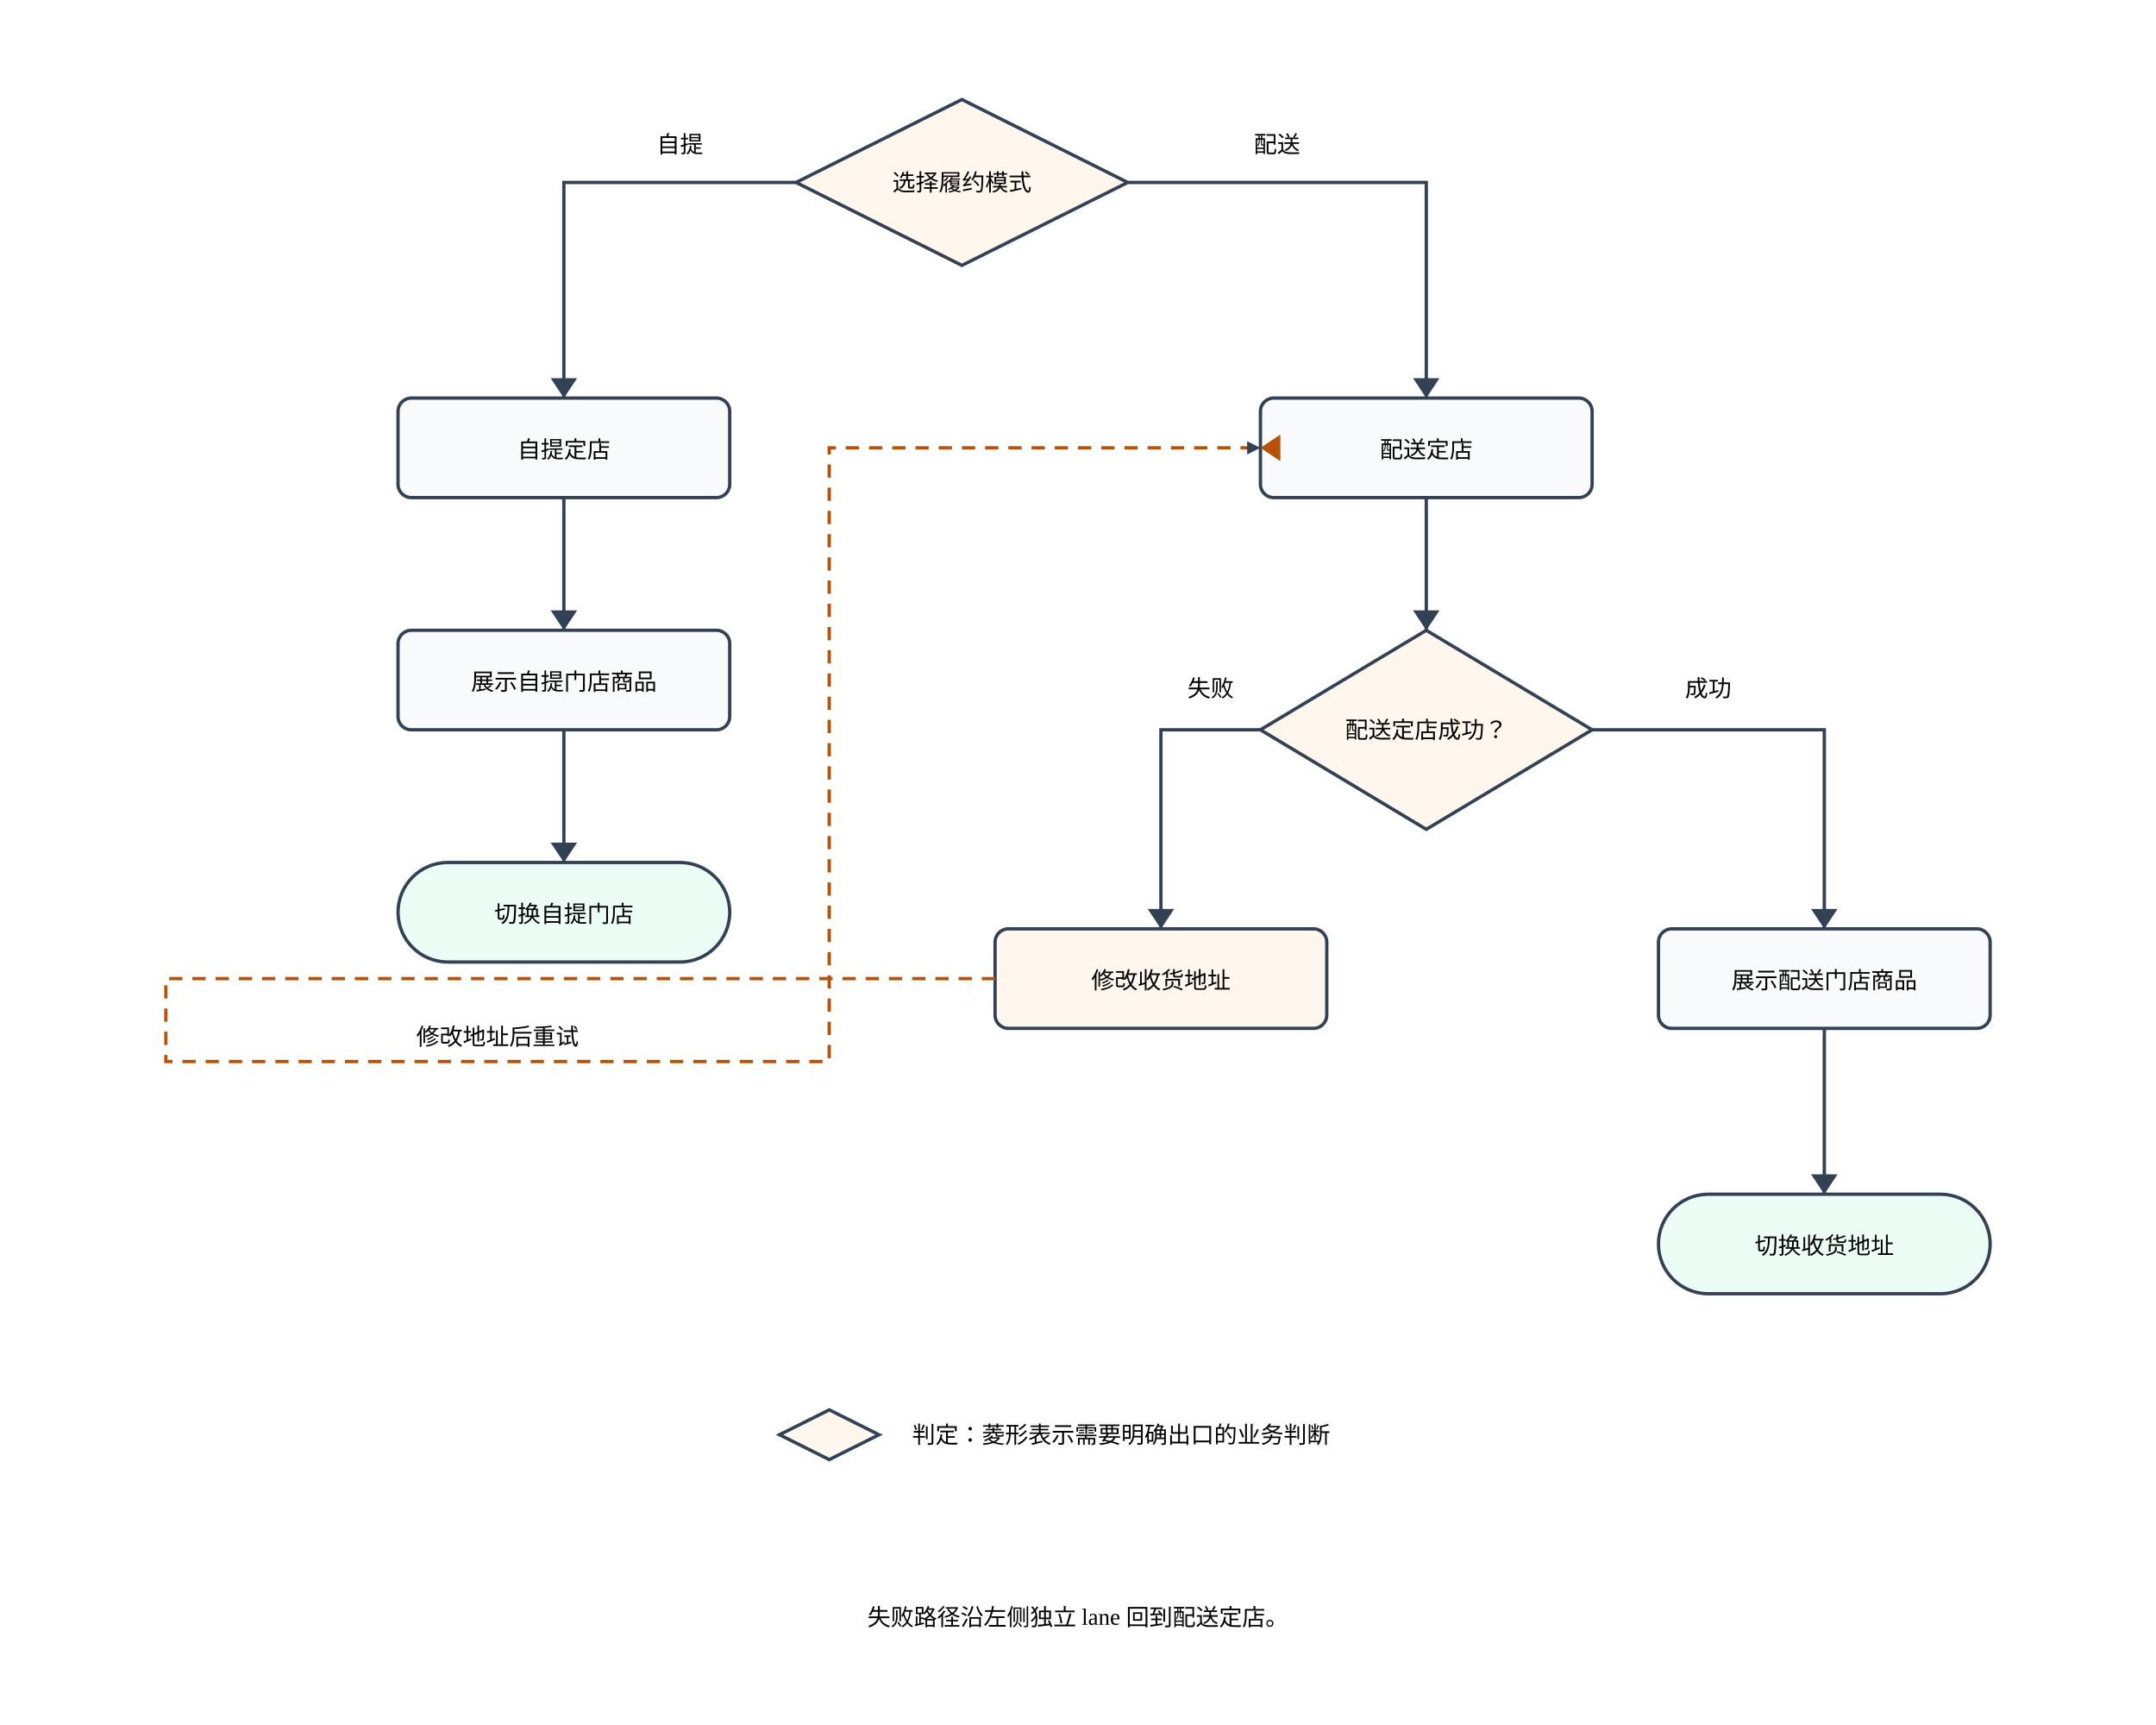
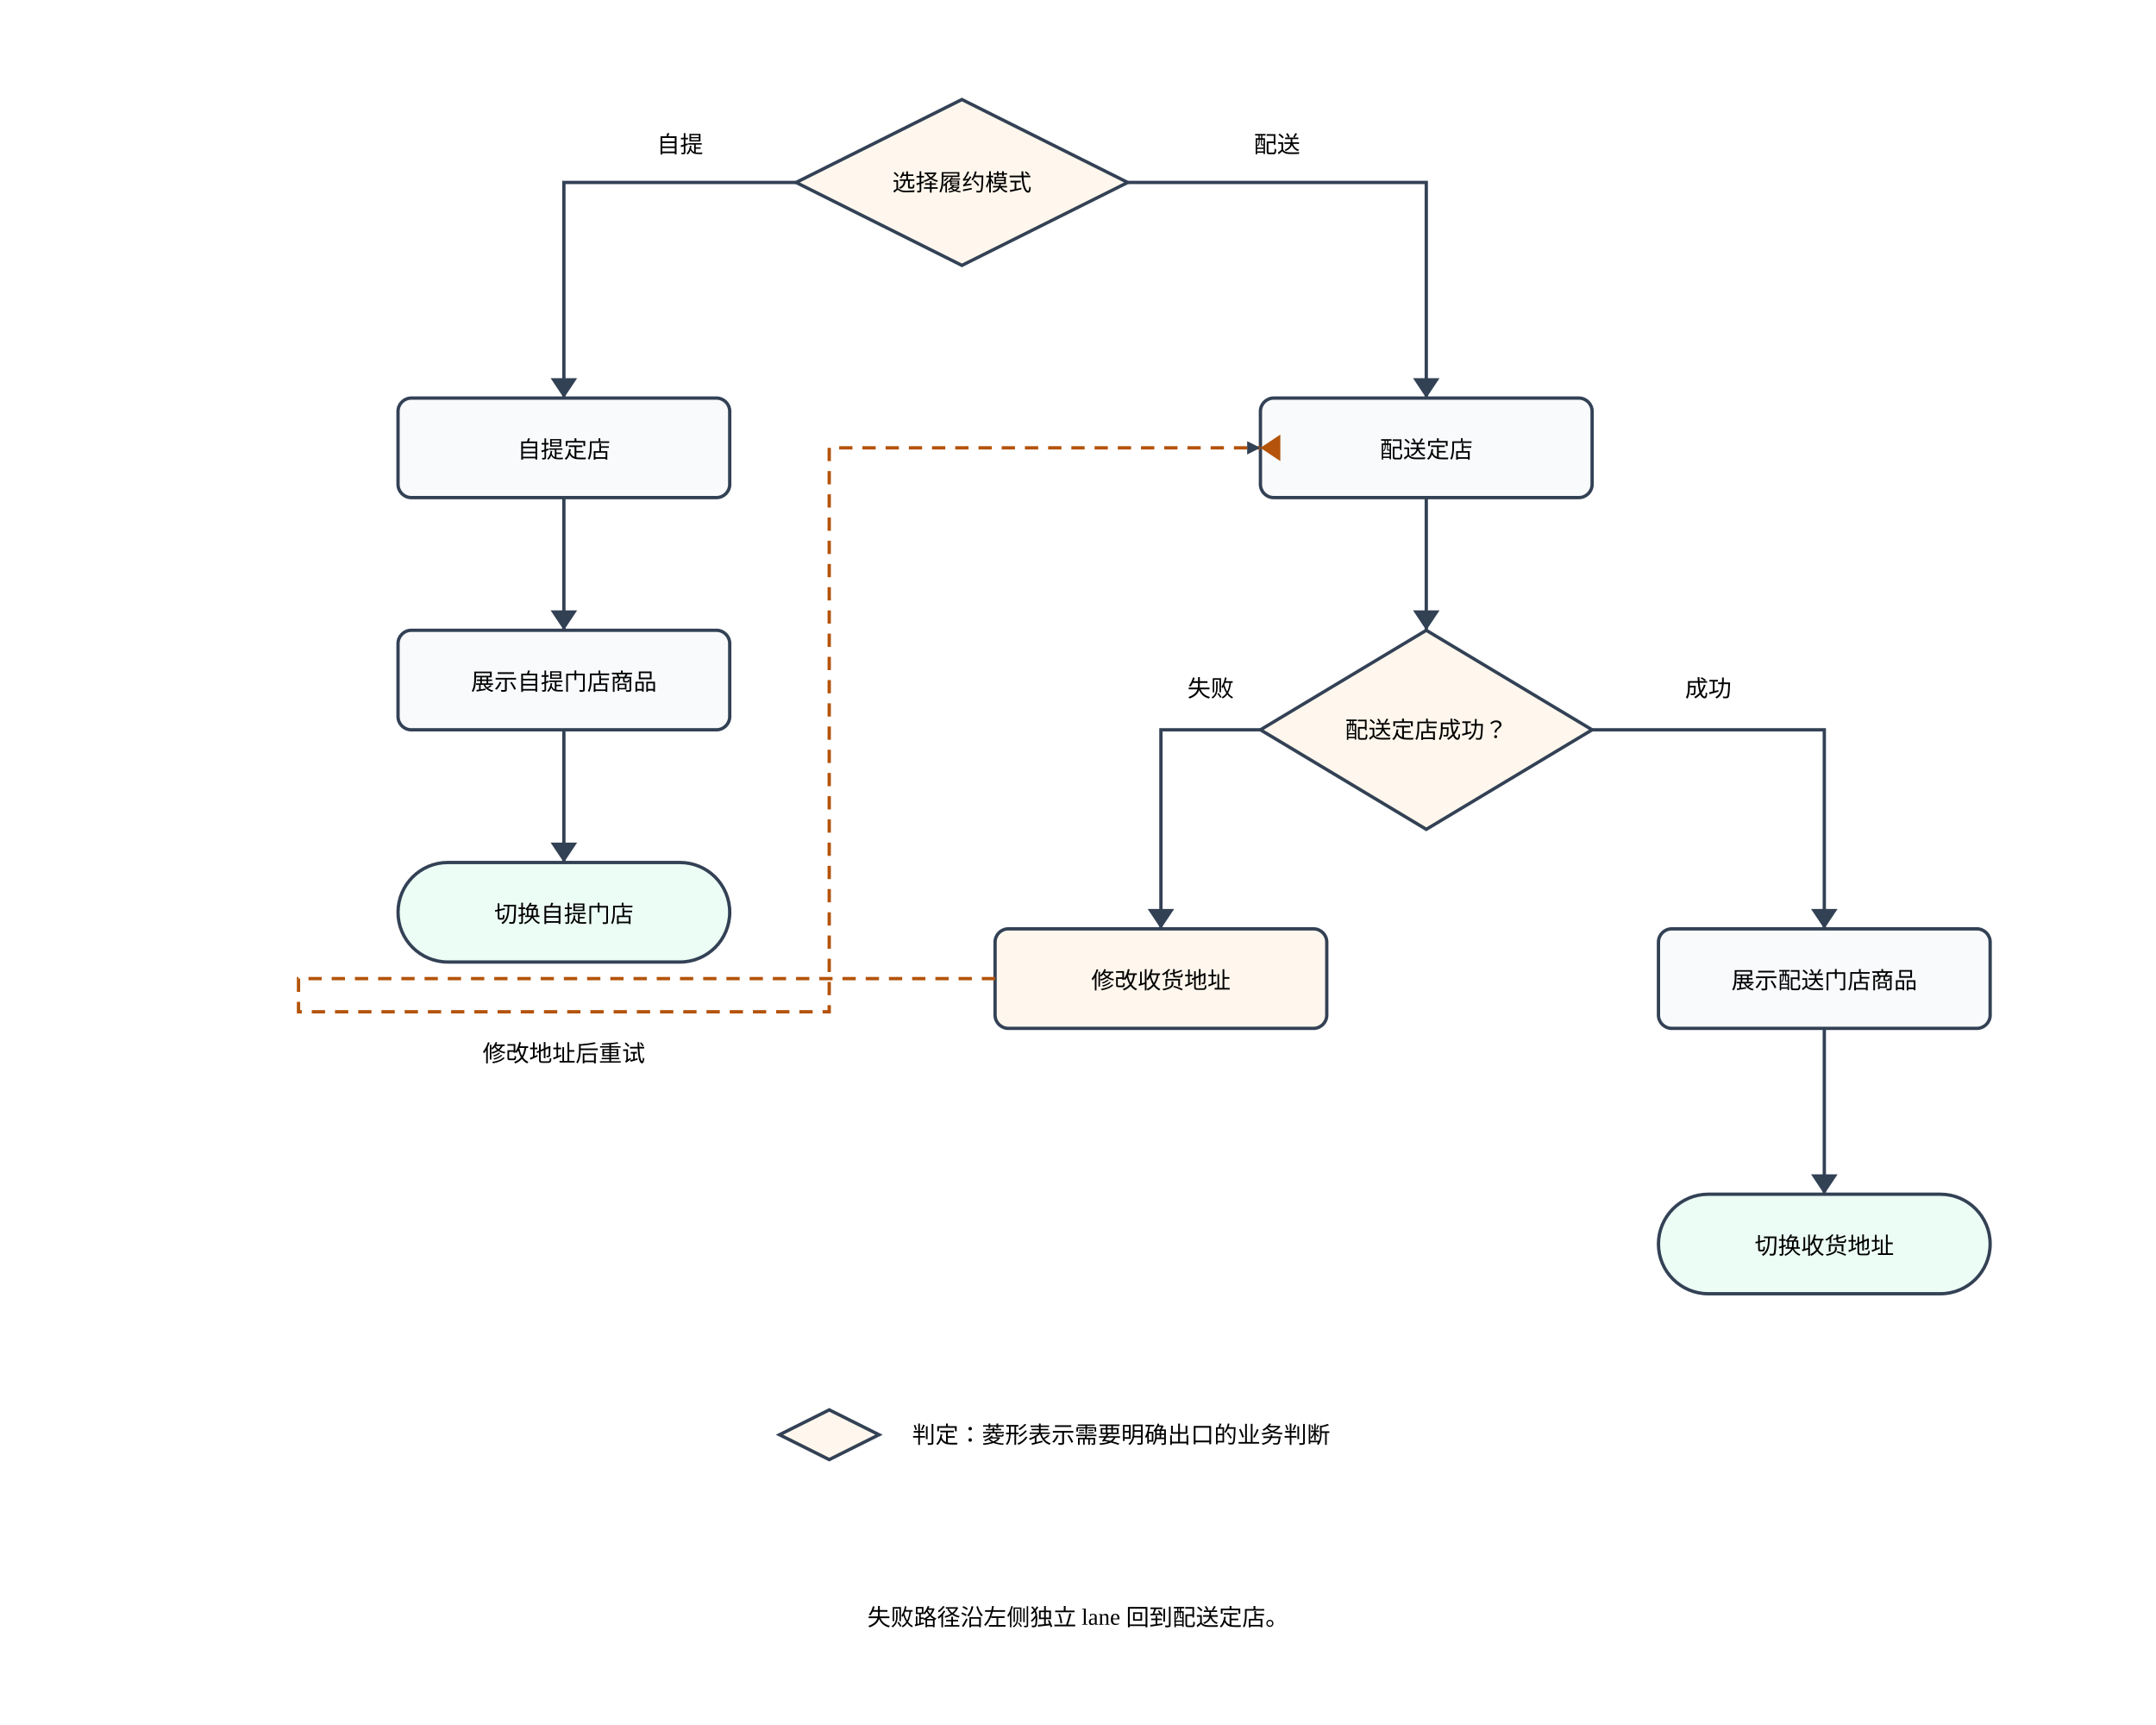
<svg xmlns="http://www.w3.org/2000/svg" viewBox="0 0 1300 1040" width="1300" height="1040" role="img">
  <defs>
    <marker id="arrow" markerWidth="10" markerHeight="10" refX="8" refY="4" orient="auto" markerUnits="userSpaceOnUse">
      <path d="M0 0 L8 4 L0 8 Z" fill="#334155" />
    </marker>
  </defs>
  <g data-node="choose-fulfillment-mode" data-node-shape="diamond">
    <polygon points="580,60 680,110 580,160 480,110" fill="#fff7ed" stroke="#334155" stroke-width="2" />
    <text data-text-id="node-choose-fulfillment-mode" x="580" y="115" text-anchor="middle" font-size="14">选择履约模式</text>
  </g>
  <g data-node="pickup-store" data-node-shape="rect">
    <rect x="240" y="240" width="200" height="60" rx="8" fill="#f8fafc" stroke="#334155" stroke-width="2" />
    <text data-text-id="node-pickup-store" x="340" y="276" text-anchor="middle" font-size="14">自提定店</text>
  </g>
  <g data-node="show-pickup-products" data-node-shape="rect">
    <rect x="240" y="380" width="200" height="60" rx="8" fill="#f8fafc" stroke="#334155" stroke-width="2" />
    <text data-text-id="node-show-pickup-products" x="340" y="416" text-anchor="middle" font-size="14">展示自提门店商品</text>
  </g>
  <g data-node="switch-pickup-store" data-node-shape="round">
    <rect x="240" y="520" width="200" height="60" rx="30" fill="#ecfdf5" stroke="#334155" stroke-width="2" />
    <text data-text-id="node-switch-pickup-store" x="340" y="556" text-anchor="middle" font-size="14">切换自提门店</text>
  </g>
  <g data-node="delivery-store" data-node-shape="rect">
    <rect x="760" y="240" width="200" height="60" rx="8" fill="#f8fafc" stroke="#334155" stroke-width="2" />
    <text data-text-id="node-delivery-store" x="860" y="276" text-anchor="middle" font-size="14">配送定店</text>
  </g>
  <g data-node="delivery-store-success" data-node-shape="diamond">
    <polygon points="860,380 960,440 860,500 760,440" fill="#fff7ed" stroke="#334155" stroke-width="2" />
    <text data-text-id="node-delivery-store-success" x="860" y="445" text-anchor="middle" font-size="14">配送定店成功？</text>
  </g>
  <g data-node="show-delivery-products" data-node-shape="rect">
    <rect x="1000" y="560" width="200" height="60" rx="8" fill="#f8fafc" stroke="#334155" stroke-width="2" />
    <text data-text-id="node-show-delivery-products" x="1100" y="596" text-anchor="middle" font-size="14">展示配送门店商品</text>
  </g>
  <g data-node="switch-delivery-address" data-node-shape="round">
    <rect x="1000" y="720" width="200" height="60" rx="30" fill="#ecfdf5" stroke="#334155" stroke-width="2" />
    <text data-text-id="node-switch-delivery-address" x="1100" y="756" text-anchor="middle" font-size="14">切换收货地址</text>
  </g>
  <g data-node="modify-delivery-address" data-node-shape="rect">
    <rect x="600" y="560" width="200" height="60" rx="8" fill="#fff7ed" stroke="#334155" stroke-width="2" />
    <text data-text-id="node-modify-delivery-address" x="700" y="596" text-anchor="middle" font-size="14">修改收货地址</text>
  </g>
  <path data-edge="choose-pickup" data-from="choose-fulfillment-mode" data-from-port="left" data-to="pickup-store" data-to-port="top" data-edge-label="choose-pickup" d="M480 110 L340 110 L340 240" fill="none" stroke="#334155" stroke-width="2" marker-end="url(#arrow)" />
  <path data-edge-arrow="choose-pickup" data-edge="choose-pickup" data-arrow-target="pickup-store:top" d="M332 228 L340 240 L348 228" fill="#334155" />
  <g data-edge-label="choose-pickup">
    <text data-text-id="label-choose-pickup" x="410" y="92" text-anchor="middle" font-size="14">自提</text>
  </g>
  <path data-edge="choose-delivery" data-from="choose-fulfillment-mode" data-from-port="right" data-to="delivery-store" data-to-port="top" data-edge-label="choose-delivery" d="M680 110 L860 110 L860 240" fill="none" stroke="#334155" stroke-width="2" marker-end="url(#arrow)" />
  <path data-edge-arrow="choose-delivery" data-edge="choose-delivery" data-arrow-target="delivery-store:top" d="M852 228 L860 240 L868 228" fill="#334155" />
  <g data-edge-label="choose-delivery">
    <text data-text-id="label-choose-delivery" x="770" y="92" text-anchor="middle" font-size="14">配送</text>
  </g>
  <path data-edge="pickup-store-products" data-from="pickup-store" data-from-port="bottom" data-to="show-pickup-products" data-to-port="top" d="M340 300 L340 380" fill="none" stroke="#334155" stroke-width="2" marker-end="url(#arrow)" />
  <path data-edge-arrow="pickup-store-products" data-edge="pickup-store-products" data-arrow-target="show-pickup-products:top" d="M332 368 L340 380 L348 368" fill="#334155" />
  <path data-edge="pickup-products-switch" data-from="show-pickup-products" data-from-port="bottom" data-to="switch-pickup-store" data-to-port="top" d="M340 440 L340 520" fill="none" stroke="#334155" stroke-width="2" marker-end="url(#arrow)" />
  <path data-edge-arrow="pickup-products-switch" data-edge="pickup-products-switch" data-arrow-target="switch-pickup-store:top" d="M332 508 L340 520 L348 508" fill="#334155" />
  <path data-edge="delivery-store-check" data-from="delivery-store" data-from-port="bottom" data-to="delivery-store-success" data-to-port="top" d="M860 300 L860 380" fill="none" stroke="#334155" stroke-width="2" marker-end="url(#arrow)" />
  <path data-edge-arrow="delivery-store-check" data-edge="delivery-store-check" data-arrow-target="delivery-store-success:top" d="M852 368 L860 380 L868 368" fill="#334155" />
  <path data-edge="delivery-success" data-from="delivery-store-success" data-from-port="right" data-to="show-delivery-products" data-to-port="top" data-edge-label="delivery-success" d="M960 440 L1100 440 L1100 560" fill="none" stroke="#334155" stroke-width="2" marker-end="url(#arrow)" />
  <path data-edge-arrow="delivery-success" data-edge="delivery-success" data-arrow-target="show-delivery-products:top" d="M1092 548 L1100 560 L1108 548" fill="#334155" />
  <g data-edge-label="delivery-success">
    <text data-text-id="label-delivery-success" x="1030" y="420" text-anchor="middle" font-size="14">成功</text>
  </g>
  <path data-edge="delivery-failure" data-from="delivery-store-success" data-from-port="left" data-to="modify-delivery-address" data-to-port="top" data-edge-label="delivery-failure" d="M760 440 L700 440 L700 560" fill="none" stroke="#334155" stroke-width="2" marker-end="url(#arrow)" />
  <path data-edge-arrow="delivery-failure" data-edge="delivery-failure" data-arrow-target="modify-delivery-address:top" d="M692 548 L700 560 L708 548" fill="#334155" />
  <g data-edge-label="delivery-failure">
    <text data-text-id="label-delivery-failure" x="730" y="420" text-anchor="middle" font-size="14">失败</text>
  </g>
  <path data-edge="delivery-products-switch" data-from="show-delivery-products" data-from-port="bottom" data-to="switch-delivery-address" data-to-port="top" d="M1100 620 L1100 720" fill="none" stroke="#334155" stroke-width="2" marker-end="url(#arrow)" />
  <path data-edge-arrow="delivery-products-switch" data-edge="delivery-products-switch" data-arrow-target="switch-delivery-address:top" d="M1092 708 L1100 720 L1108 708" fill="#334155" />
-   <path data-edge="delivery-address-retry" data-from="modify-delivery-address" data-from-port="left" data-to="delivery-store" data-to-port="left" data-edge-label="delivery-address-retry" d="M600 590 L100 590 L100 640 L500 640 L500 270 L760 270" fill="none" stroke="#b45309" stroke-width="2" stroke-dasharray="8 6" marker-end="url(#arrow)" />
+   <path data-edge="delivery-address-retry" data-from="modify-delivery-address" data-from-port="left" data-to="delivery-store" data-to-port="left" data-edge-label="delivery-address-retry" d="M600 590 L180 590 L180 610 L500 610 L500 270 L760 270" fill="none" stroke="#b45309" stroke-width="2" stroke-dasharray="8 6" marker-end="url(#arrow)" />
  <path data-edge-arrow="delivery-address-retry" data-edge="delivery-address-retry" data-arrow-target="delivery-store:left" d="M772 262 L760 270 L772 278" fill="#b45309" />
  <g data-edge-label="delivery-address-retry">
-     <text data-text-id="label-delivery-address-retry" x="300" y="630" text-anchor="middle" font-size="14">修改地址后重试</text>
+     <text data-text-id="label-delivery-address-retry" x="340" y="640" text-anchor="middle" font-size="14">修改地址后重试</text>
  </g>
  <g data-legend-item="decision-shape" data-legend-sample="delivery-store-success">
    <polygon points="500,850 530,865 500,880 470,865" fill="#fff7ed" stroke="#334155" stroke-width="2" />
    <text data-text-id="legend-decision-shape" x="550" y="870" font-size="14">判定：菱形表示需要明确出口的业务判断</text>
  </g>
  <g data-note="diagram-003-loop-note">
    <text data-text-id="note-diagram-003-loop-note" x="650" y="980" text-anchor="middle" font-size="14">失败路径沿左侧独立 lane 回到配送定店。</text>
  </g>
</svg>
